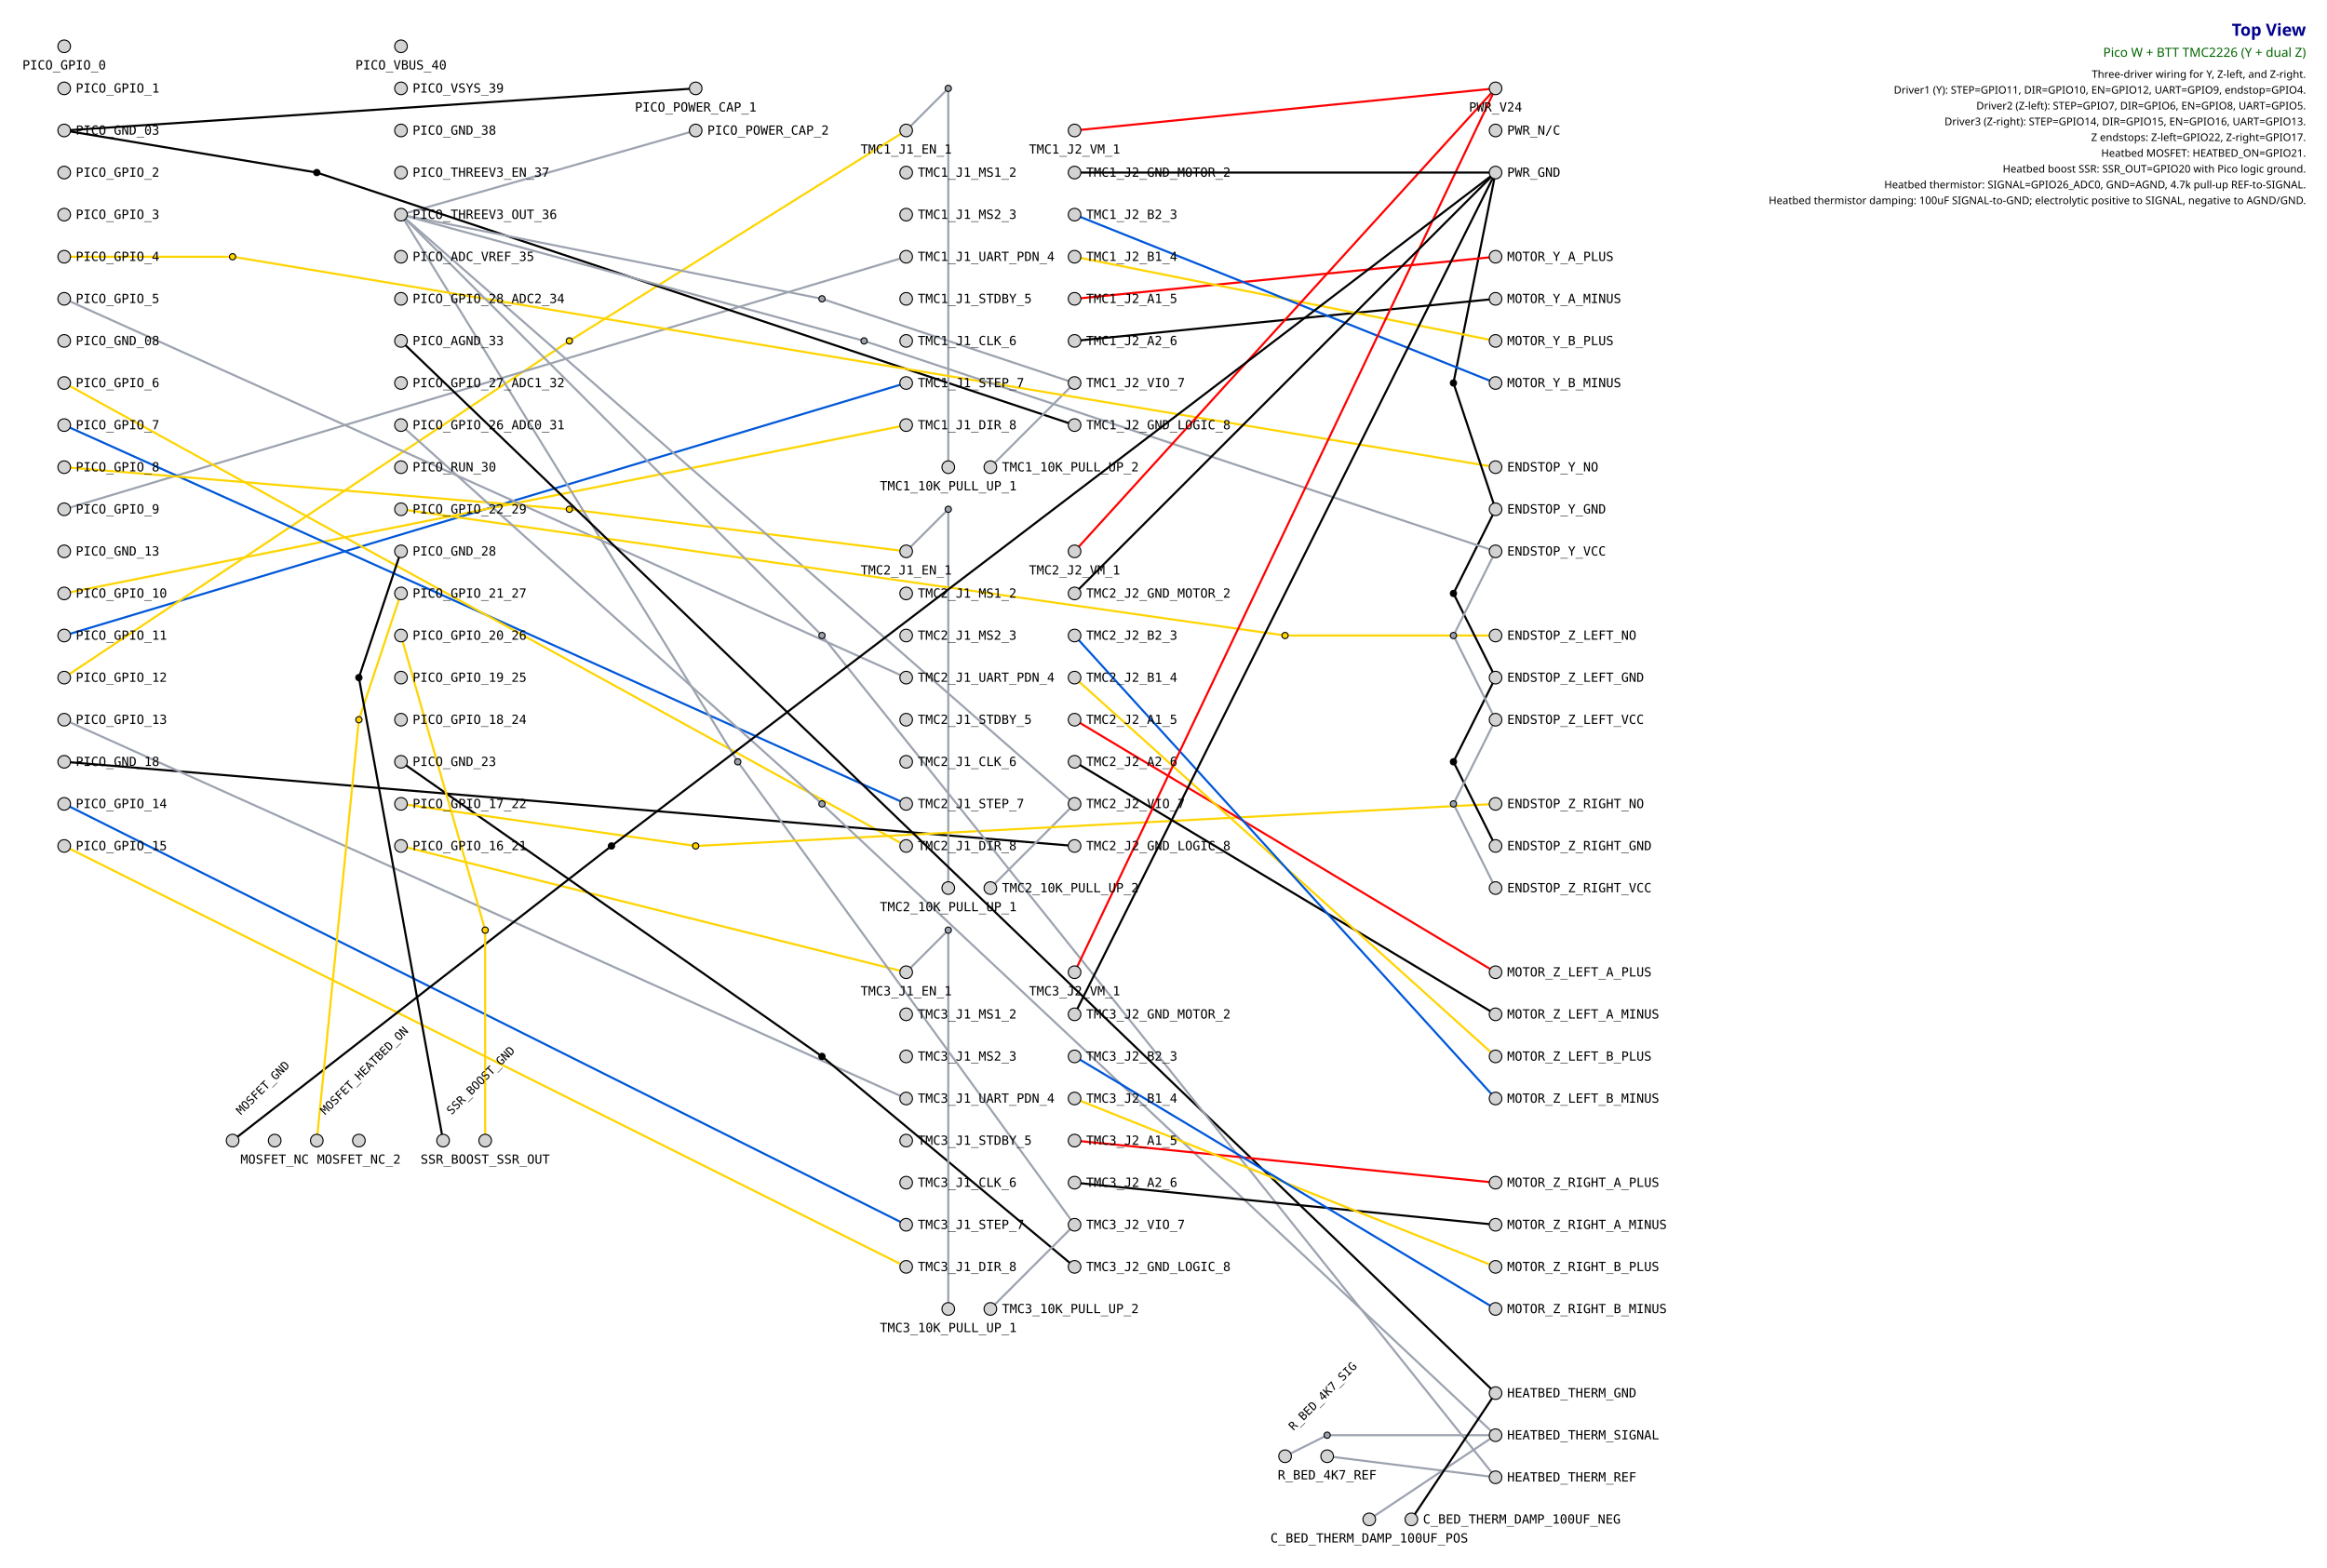
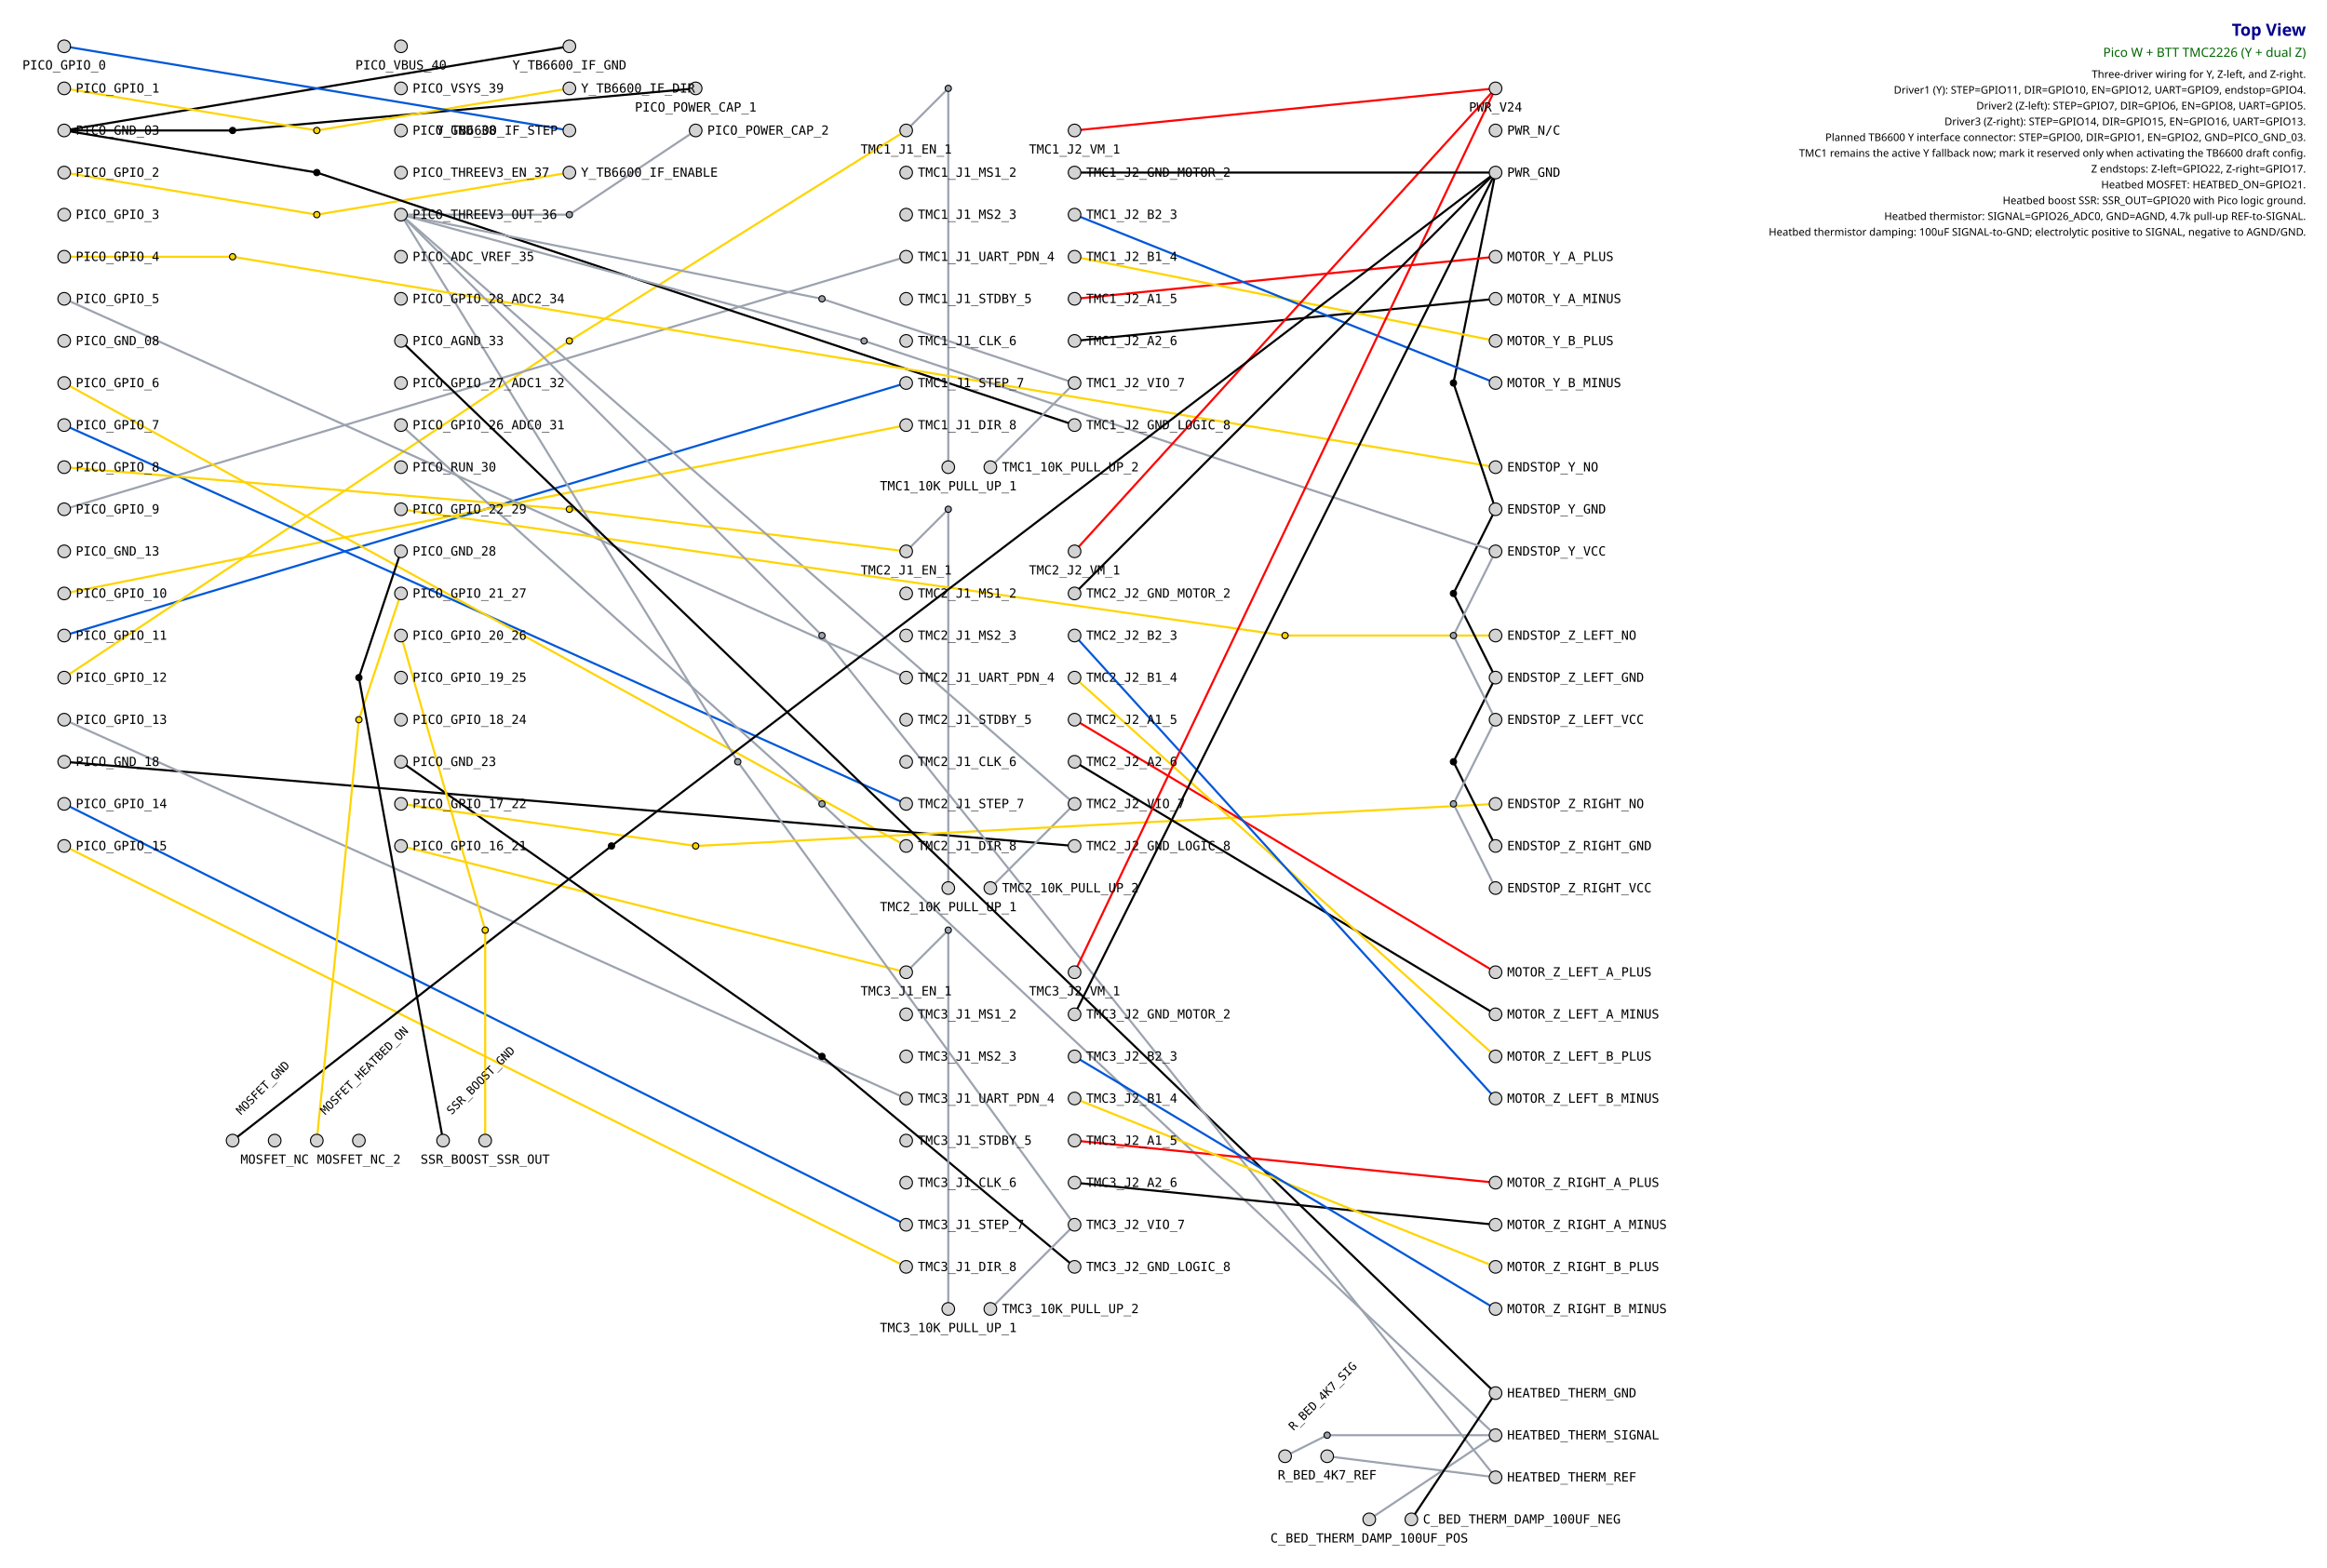
<svg xmlns="http://www.w3.org/2000/svg" viewBox="-1 -4 2211 1490" width="100%" height="100%">
-   <line x1="60" y1="120" x2="660" y2="80" stroke="#000000" stroke-width="2" />
-   <line x1="660" y1="120" x2="380" y2="200" stroke="#9ca3af" stroke-width="2" />
+   <line x1="60" y1="120" x2="220" y2="120" stroke="#000000" stroke-width="2" />
+   <line x1="220" y1="120" x2="660" y2="80" stroke="#000000" stroke-width="2" />
+   <circle cx="220" cy="120" r="3" fill="#000000" stroke="black" stroke-width="1" />
+   <line x1="660" y1="120" x2="540" y2="200" stroke="#9ca3af" stroke-width="2" />
+   <line x1="540" y1="200" x2="380" y2="200" stroke="#9ca3af" stroke-width="2" />
+   <circle cx="540" cy="200" r="3" fill="#9ca3af" stroke="black" stroke-width="1" />
+   <line x1="60" y1="120" x2="540" y2="40" stroke="#000000" stroke-width="2" />
+   <line x1="60" y1="80" x2="300" y2="120" stroke="#ffd400" stroke-width="2" />
+   <line x1="300" y1="120" x2="540" y2="80" stroke="#ffd400" stroke-width="2" />
+   <circle cx="300" cy="120" r="3" fill="#ffd400" stroke="black" stroke-width="1" />
+   <line x1="60" y1="40" x2="540" y2="120" stroke="#0057d8" stroke-width="2" />
+   <line x1="60" y1="160" x2="300" y2="200" stroke="#ffd400" stroke-width="2" />
+   <line x1="300" y1="200" x2="540" y2="160" stroke="#ffd400" stroke-width="2" />
+   <circle cx="300" cy="200" r="3" fill="#ffd400" stroke="black" stroke-width="1" />
  <line x1="60" y1="600" x2="860" y2="360" stroke="#0057d8" stroke-width="2" />
  <line x1="60" y1="560" x2="860" y2="400" stroke="#ffd400" stroke-width="2" />
  <line x1="60" y1="640" x2="540" y2="320" stroke="#ffd400" stroke-width="2" />
  <line x1="540" y1="320" x2="860" y2="120" stroke="#ffd400" stroke-width="2" />
  <circle cx="540" cy="320" r="3" fill="#ffd400" stroke="black" stroke-width="1" />
  <line x1="60" y1="480" x2="860" y2="240" stroke="#9ca3af" stroke-width="2" />
  <line x1="60" y1="120" x2="300" y2="160" stroke="#000000" stroke-width="2" />
  <line x1="300" y1="160" x2="1020" y2="400" stroke="#000000" stroke-width="2" />
  <circle cx="300" cy="160" r="3" fill="#000000" stroke="black" stroke-width="1" />
  <line x1="380" y1="200" x2="780" y2="280" stroke="#9ca3af" stroke-width="2" />
  <line x1="780" y1="280" x2="1020" y2="360" stroke="#9ca3af" stroke-width="2" />
  <circle cx="780" cy="280" r="3" fill="#9ca3af" stroke="black" stroke-width="1" />
  <line x1="1020" y1="360" x2="940" y2="440" stroke="#9ca3af" stroke-width="2" />
  <line x1="900" y1="440" x2="900" y2="80" stroke="#9ca3af" stroke-width="2" />
  <line x1="900" y1="80" x2="860" y2="120" stroke="#9ca3af" stroke-width="2" />
  <circle cx="900" cy="80" r="3" fill="#9ca3af" stroke="black" stroke-width="1" />
  <line x1="60" y1="400" x2="860" y2="760" stroke="#0057d8" stroke-width="2" />
  <line x1="60" y1="360" x2="860" y2="800" stroke="#ffd400" stroke-width="2" />
  <line x1="60" y1="440" x2="540" y2="480" stroke="#ffd400" stroke-width="2" />
  <line x1="540" y1="480" x2="860" y2="520" stroke="#ffd400" stroke-width="2" />
  <circle cx="540" cy="480" r="3" fill="#ffd400" stroke="black" stroke-width="1" />
  <line x1="60" y1="280" x2="860" y2="640" stroke="#9ca3af" stroke-width="2" />
  <line x1="60" y1="720" x2="1020" y2="800" stroke="#000000" stroke-width="2" />
  <line x1="380" y1="200" x2="1020" y2="760" stroke="#9ca3af" stroke-width="2" />
  <line x1="1020" y1="760" x2="940" y2="840" stroke="#9ca3af" stroke-width="2" />
  <line x1="900" y1="840" x2="900" y2="480" stroke="#9ca3af" stroke-width="2" />
  <line x1="900" y1="480" x2="860" y2="520" stroke="#9ca3af" stroke-width="2" />
  <circle cx="900" cy="480" r="3" fill="#9ca3af" stroke="black" stroke-width="1" />
  <line x1="60" y1="760" x2="860" y2="1160" stroke="#0057d8" stroke-width="2" />
  <line x1="60" y1="800" x2="860" y2="1200" stroke="#ffd400" stroke-width="2" />
  <line x1="380" y1="800" x2="860" y2="920" stroke="#ffd400" stroke-width="2" />
  <line x1="60" y1="680" x2="860" y2="1040" stroke="#9ca3af" stroke-width="2" />
  <line x1="380" y1="720" x2="780" y2="1000" stroke="#000000" stroke-width="2" />
  <line x1="780" y1="1000" x2="1020" y2="1200" stroke="#000000" stroke-width="2" />
  <circle cx="780" cy="1000" r="3" fill="#000000" stroke="black" stroke-width="1" />
  <line x1="380" y1="200" x2="700" y2="720" stroke="#9ca3af" stroke-width="2" />
  <line x1="700" y1="720" x2="1020" y2="1160" stroke="#9ca3af" stroke-width="2" />
  <circle cx="700" cy="720" r="3" fill="#9ca3af" stroke="black" stroke-width="1" />
  <line x1="1020" y1="1160" x2="940" y2="1240" stroke="#9ca3af" stroke-width="2" />
  <line x1="900" y1="1240" x2="900" y2="880" stroke="#9ca3af" stroke-width="2" />
  <line x1="900" y1="880" x2="860" y2="920" stroke="#9ca3af" stroke-width="2" />
  <circle cx="900" cy="880" r="3" fill="#9ca3af" stroke="black" stroke-width="1" />
  <line x1="60" y1="240" x2="220" y2="240" stroke="#ffd400" stroke-width="2" />
  <line x1="220" y1="240" x2="1420" y2="440" stroke="#ffd400" stroke-width="2" />
  <circle cx="220" cy="240" r="3" fill="#ffd400" stroke="black" stroke-width="1" />
  <line x1="380" y1="480" x2="1220" y2="600" stroke="#ffd400" stroke-width="2" />
  <line x1="1220" y1="600" x2="1420" y2="600" stroke="#ffd400" stroke-width="2" />
  <circle cx="1220" cy="600" r="3" fill="#ffd400" stroke="black" stroke-width="1" />
  <line x1="380" y1="760" x2="660" y2="800" stroke="#ffd400" stroke-width="2" />
  <line x1="660" y1="800" x2="1420" y2="760" stroke="#ffd400" stroke-width="2" />
  <circle cx="660" cy="800" r="3" fill="#ffd400" stroke="black" stroke-width="1" />
  <line x1="1420" y1="160" x2="1380" y2="360" stroke="#000000" stroke-width="2" />
  <line x1="1380" y1="360" x2="1420" y2="480" stroke="#000000" stroke-width="2" />
  <circle cx="1380" cy="360" r="3" fill="#000000" stroke="black" stroke-width="1" />
  <line x1="1420" y1="480" x2="1380" y2="560" stroke="#000000" stroke-width="2" />
  <line x1="1380" y1="560" x2="1420" y2="640" stroke="#000000" stroke-width="2" />
  <circle cx="1380" cy="560" r="3" fill="#000000" stroke="black" stroke-width="1" />
  <line x1="1420" y1="640" x2="1380" y2="720" stroke="#000000" stroke-width="2" />
  <line x1="1380" y1="720" x2="1420" y2="800" stroke="#000000" stroke-width="2" />
  <circle cx="1380" cy="720" r="3" fill="#000000" stroke="black" stroke-width="1" />
  <line x1="1420" y1="520" x2="820" y2="320" stroke="#9ca3af" stroke-width="2" />
  <line x1="820" y1="320" x2="380" y2="200" stroke="#9ca3af" stroke-width="2" />
  <circle cx="820" cy="320" r="3" fill="#9ca3af" stroke="black" stroke-width="1" />
  <line x1="1420" y1="680" x2="1380" y2="600" stroke="#9ca3af" stroke-width="2" />
  <line x1="1380" y1="600" x2="1420" y2="520" stroke="#9ca3af" stroke-width="2" />
  <circle cx="1380" cy="600" r="3" fill="#9ca3af" stroke="black" stroke-width="1" />
  <line x1="1420" y1="840" x2="1380" y2="760" stroke="#9ca3af" stroke-width="2" />
  <line x1="1380" y1="760" x2="1420" y2="680" stroke="#9ca3af" stroke-width="2" />
  <circle cx="1380" cy="760" r="3" fill="#9ca3af" stroke="black" stroke-width="1" />
  <line x1="380" y1="320" x2="1420" y2="1320" stroke="#000000" stroke-width="2" />
  <line x1="380" y1="400" x2="780" y2="760" stroke="#9ca3af" stroke-width="2" />
  <line x1="780" y1="760" x2="1420" y2="1360" stroke="#9ca3af" stroke-width="2" />
  <circle cx="780" cy="760" r="3" fill="#9ca3af" stroke="black" stroke-width="1" />
  <line x1="380" y1="200" x2="780" y2="600" stroke="#9ca3af" stroke-width="2" />
  <line x1="780" y1="600" x2="1420" y2="1400" stroke="#9ca3af" stroke-width="2" />
  <circle cx="780" cy="600" r="3" fill="#9ca3af" stroke="black" stroke-width="1" />
  <line x1="1420" y1="1400" x2="1260" y2="1380" stroke="#9ca3af" stroke-width="2" />
  <line x1="1220" y1="1380" x2="1260" y2="1360" stroke="#9ca3af" stroke-width="2" />
  <line x1="1260" y1="1360" x2="1420" y2="1360" stroke="#9ca3af" stroke-width="2" />
  <circle cx="1260" cy="1360" r="3" fill="#9ca3af" stroke="black" stroke-width="1" />
  <line x1="1300" y1="1440" x2="1420" y2="1360" stroke="#9ca3af" stroke-width="2" />
  <line x1="1340" y1="1440" x2="1420" y2="1320" stroke="#000000" stroke-width="2" />
  <line x1="1420" y1="240" x2="1020" y2="280" stroke="#ff0000" stroke-width="2" />
  <line x1="1420" y1="280" x2="1020" y2="320" stroke="#000000" stroke-width="2" />
  <line x1="1420" y1="320" x2="1020" y2="240" stroke="#ffd400" stroke-width="2" />
  <line x1="1420" y1="360" x2="1020" y2="200" stroke="#0057d8" stroke-width="2" />
  <line x1="1420" y1="920" x2="1020" y2="680" stroke="#ff0000" stroke-width="2" />
  <line x1="1420" y1="960" x2="1020" y2="720" stroke="#000000" stroke-width="2" />
  <line x1="1420" y1="1000" x2="1020" y2="640" stroke="#ffd400" stroke-width="2" />
  <line x1="1420" y1="1040" x2="1020" y2="600" stroke="#0057d8" stroke-width="2" />
  <line x1="1420" y1="1120" x2="1020" y2="1080" stroke="#ff0000" stroke-width="2" />
  <line x1="1420" y1="1160" x2="1020" y2="1120" stroke="#000000" stroke-width="2" />
  <line x1="1420" y1="1200" x2="1020" y2="1040" stroke="#ffd400" stroke-width="2" />
  <line x1="1420" y1="1240" x2="1020" y2="1000" stroke="#0057d8" stroke-width="2" />
  <line x1="1420" y1="80" x2="1020" y2="120" stroke="#ff0000" stroke-width="2" />
  <line x1="1420" y1="80" x2="1020" y2="520" stroke="#ff0000" stroke-width="2" />
  <line x1="1420" y1="80" x2="1020" y2="920" stroke="#ff0000" stroke-width="2" />
  <line x1="1420" y1="160" x2="1020" y2="160" stroke="#000000" stroke-width="2" />
  <line x1="1420" y1="160" x2="1020" y2="560" stroke="#000000" stroke-width="2" />
  <line x1="1420" y1="160" x2="1020" y2="960" stroke="#000000" stroke-width="2" />
  <line x1="1420" y1="160" x2="580" y2="800" stroke="#000000" stroke-width="2" />
  <line x1="580" y1="800" x2="220" y2="1080" stroke="#000000" stroke-width="2" />
  <circle cx="580" cy="800" r="3" fill="#000000" stroke="black" stroke-width="1" />
  <line x1="380" y1="560" x2="340" y2="680" stroke="#ffd400" stroke-width="2" />
  <line x1="340" y1="680" x2="300" y2="1080" stroke="#ffd400" stroke-width="2" />
  <circle cx="340" cy="680" r="3" fill="#ffd400" stroke="black" stroke-width="1" />
  <line x1="380" y1="520" x2="340" y2="640" stroke="#000000" stroke-width="2" />
  <line x1="340" y1="640" x2="420" y2="1080" stroke="#000000" stroke-width="2" />
  <circle cx="340" cy="640" r="3" fill="#000000" stroke="black" stroke-width="1" />
  <line x1="380" y1="600" x2="460" y2="880" stroke="#ffd400" stroke-width="2" />
  <line x1="460" y1="880" x2="460" y2="1080" stroke="#ffd400" stroke-width="2" />
  <circle cx="460" cy="880" r="3" fill="#ffd400" stroke="black" stroke-width="1" />
  <circle cx="60" cy="40" r="6" fill="lightgray" stroke="black" />
  <text x="60" y="62" font-size="12px" font-family="monospace" text-anchor="middle">PICO_GPIO_0</text>
  <circle cx="60" cy="80" r="6" fill="lightgray" stroke="black" />
  <text x="71" y="84" font-size="12px" font-family="monospace" text-anchor="start">PICO_GPIO_1</text>
  <circle cx="60" cy="120" r="6" fill="lightgray" stroke="black" />
  <text x="71" y="124" font-size="12px" font-family="monospace" text-anchor="start">PICO_GND_03</text>
  <circle cx="60" cy="160" r="6" fill="lightgray" stroke="black" />
  <text x="71" y="164" font-size="12px" font-family="monospace" text-anchor="start">PICO_GPIO_2</text>
  <circle cx="60" cy="200" r="6" fill="lightgray" stroke="black" />
  <text x="71" y="204" font-size="12px" font-family="monospace" text-anchor="start">PICO_GPIO_3</text>
  <circle cx="60" cy="240" r="6" fill="lightgray" stroke="black" />
  <text x="71" y="244" font-size="12px" font-family="monospace" text-anchor="start">PICO_GPIO_4</text>
  <circle cx="60" cy="280" r="6" fill="lightgray" stroke="black" />
  <text x="71" y="284" font-size="12px" font-family="monospace" text-anchor="start">PICO_GPIO_5</text>
  <circle cx="60" cy="320" r="6" fill="lightgray" stroke="black" />
  <text x="71" y="324" font-size="12px" font-family="monospace" text-anchor="start">PICO_GND_08</text>
  <circle cx="60" cy="360" r="6" fill="lightgray" stroke="black" />
  <text x="71" y="364" font-size="12px" font-family="monospace" text-anchor="start">PICO_GPIO_6</text>
  <circle cx="60" cy="400" r="6" fill="lightgray" stroke="black" />
  <text x="71" y="404" font-size="12px" font-family="monospace" text-anchor="start">PICO_GPIO_7</text>
  <circle cx="60" cy="440" r="6" fill="lightgray" stroke="black" />
  <text x="71" y="444" font-size="12px" font-family="monospace" text-anchor="start">PICO_GPIO_8</text>
  <circle cx="60" cy="480" r="6" fill="lightgray" stroke="black" />
  <text x="71" y="484" font-size="12px" font-family="monospace" text-anchor="start">PICO_GPIO_9</text>
  <circle cx="60" cy="520" r="6" fill="lightgray" stroke="black" />
  <text x="71" y="524" font-size="12px" font-family="monospace" text-anchor="start">PICO_GND_13</text>
  <circle cx="60" cy="560" r="6" fill="lightgray" stroke="black" />
  <text x="71" y="564" font-size="12px" font-family="monospace" text-anchor="start">PICO_GPIO_10</text>
  <circle cx="60" cy="600" r="6" fill="lightgray" stroke="black" />
  <text x="71" y="604" font-size="12px" font-family="monospace" text-anchor="start">PICO_GPIO_11</text>
  <circle cx="60" cy="640" r="6" fill="lightgray" stroke="black" />
  <text x="71" y="644" font-size="12px" font-family="monospace" text-anchor="start">PICO_GPIO_12</text>
  <circle cx="60" cy="680" r="6" fill="lightgray" stroke="black" />
  <text x="71" y="684" font-size="12px" font-family="monospace" text-anchor="start">PICO_GPIO_13</text>
  <circle cx="60" cy="720" r="6" fill="lightgray" stroke="black" />
  <text x="71" y="724" font-size="12px" font-family="monospace" text-anchor="start">PICO_GND_18</text>
  <circle cx="60" cy="760" r="6" fill="lightgray" stroke="black" />
  <text x="71" y="764" font-size="12px" font-family="monospace" text-anchor="start">PICO_GPIO_14</text>
  <circle cx="60" cy="800" r="6" fill="lightgray" stroke="black" />
  <text x="71" y="804" font-size="12px" font-family="monospace" text-anchor="start">PICO_GPIO_15</text>
  <circle cx="380" cy="40" r="6" fill="lightgray" stroke="black" />
  <text x="380" y="62" font-size="12px" font-family="monospace" text-anchor="middle">PICO_VBUS_40</text>
  <circle cx="380" cy="80" r="6" fill="lightgray" stroke="black" />
  <text x="391" y="84" font-size="12px" font-family="monospace" text-anchor="start">PICO_VSYS_39</text>
  <circle cx="380" cy="120" r="6" fill="lightgray" stroke="black" />
  <text x="391" y="124" font-size="12px" font-family="monospace" text-anchor="start">PICO_GND_38</text>
  <circle cx="380" cy="160" r="6" fill="lightgray" stroke="black" />
  <text x="391" y="164" font-size="12px" font-family="monospace" text-anchor="start">PICO_THREEV3_EN_37</text>
  <circle cx="380" cy="200" r="6" fill="lightgray" stroke="black" />
  <text x="391" y="204" font-size="12px" font-family="monospace" text-anchor="start">PICO_THREEV3_OUT_36</text>
  <circle cx="380" cy="240" r="6" fill="lightgray" stroke="black" />
  <text x="391" y="244" font-size="12px" font-family="monospace" text-anchor="start">PICO_ADC_VREF_35</text>
  <circle cx="380" cy="280" r="6" fill="lightgray" stroke="black" />
  <text x="391" y="284" font-size="12px" font-family="monospace" text-anchor="start">PICO_GPIO_28_ADC2_34</text>
  <circle cx="380" cy="320" r="6" fill="lightgray" stroke="black" />
  <text x="391" y="324" font-size="12px" font-family="monospace" text-anchor="start">PICO_AGND_33</text>
  <circle cx="380" cy="360" r="6" fill="lightgray" stroke="black" />
  <text x="391" y="364" font-size="12px" font-family="monospace" text-anchor="start">PICO_GPIO_27_ADC1_32</text>
  <circle cx="380" cy="400" r="6" fill="lightgray" stroke="black" />
  <text x="391" y="404" font-size="12px" font-family="monospace" text-anchor="start">PICO_GPIO_26_ADC0_31</text>
  <circle cx="380" cy="440" r="6" fill="lightgray" stroke="black" />
  <text x="391" y="444" font-size="12px" font-family="monospace" text-anchor="start">PICO_RUN_30</text>
  <circle cx="380" cy="480" r="6" fill="lightgray" stroke="black" />
  <text x="391" y="484" font-size="12px" font-family="monospace" text-anchor="start">PICO_GPIO_22_29</text>
  <circle cx="380" cy="520" r="6" fill="lightgray" stroke="black" />
  <text x="391" y="524" font-size="12px" font-family="monospace" text-anchor="start">PICO_GND_28</text>
  <circle cx="380" cy="560" r="6" fill="lightgray" stroke="black" />
  <text x="391" y="564" font-size="12px" font-family="monospace" text-anchor="start">PICO_GPIO_21_27</text>
  <circle cx="380" cy="600" r="6" fill="lightgray" stroke="black" />
  <text x="391" y="604" font-size="12px" font-family="monospace" text-anchor="start">PICO_GPIO_20_26</text>
  <circle cx="380" cy="640" r="6" fill="lightgray" stroke="black" />
  <text x="391" y="644" font-size="12px" font-family="monospace" text-anchor="start">PICO_GPIO_19_25</text>
  <circle cx="380" cy="680" r="6" fill="lightgray" stroke="black" />
  <text x="391" y="684" font-size="12px" font-family="monospace" text-anchor="start">PICO_GPIO_18_24</text>
  <circle cx="380" cy="720" r="6" fill="lightgray" stroke="black" />
  <text x="391" y="724" font-size="12px" font-family="monospace" text-anchor="start">PICO_GND_23</text>
  <circle cx="380" cy="760" r="6" fill="lightgray" stroke="black" />
  <text x="391" y="764" font-size="12px" font-family="monospace" text-anchor="start">PICO_GPIO_17_22</text>
  <circle cx="380" cy="800" r="6" fill="lightgray" stroke="black" />
  <text x="391" y="804" font-size="12px" font-family="monospace" text-anchor="start">PICO_GPIO_16_21</text>
  <circle cx="860" cy="120" r="6" fill="lightgray" stroke="black" />
  <text x="860" y="142" font-size="12px" font-family="monospace" text-anchor="middle">TMC1_J1_EN_1</text>
  <circle cx="860" cy="160" r="6" fill="lightgray" stroke="black" />
  <text x="871" y="164" font-size="12px" font-family="monospace" text-anchor="start">TMC1_J1_MS1_2</text>
  <circle cx="860" cy="200" r="6" fill="lightgray" stroke="black" />
  <text x="871" y="204" font-size="12px" font-family="monospace" text-anchor="start">TMC1_J1_MS2_3</text>
  <circle cx="860" cy="240" r="6" fill="lightgray" stroke="black" />
  <text x="871" y="244" font-size="12px" font-family="monospace" text-anchor="start">TMC1_J1_UART_PDN_4</text>
  <circle cx="860" cy="280" r="6" fill="lightgray" stroke="black" />
  <text x="871" y="284" font-size="12px" font-family="monospace" text-anchor="start">TMC1_J1_STDBY_5</text>
  <circle cx="860" cy="320" r="6" fill="lightgray" stroke="black" />
  <text x="871" y="324" font-size="12px" font-family="monospace" text-anchor="start">TMC1_J1_CLK_6</text>
  <circle cx="860" cy="360" r="6" fill="lightgray" stroke="black" />
  <text x="871" y="364" font-size="12px" font-family="monospace" text-anchor="start">TMC1_J1_STEP_7</text>
  <circle cx="860" cy="400" r="6" fill="lightgray" stroke="black" />
  <text x="871" y="404" font-size="12px" font-family="monospace" text-anchor="start">TMC1_J1_DIR_8</text>
  <circle cx="1020" cy="120" r="6" fill="lightgray" stroke="black" />
  <text x="1020" y="142" font-size="12px" font-family="monospace" text-anchor="middle">TMC1_J2_VM_1</text>
  <circle cx="1020" cy="160" r="6" fill="lightgray" stroke="black" />
  <text x="1031" y="164" font-size="12px" font-family="monospace" text-anchor="start">TMC1_J2_GND_MOTOR_2</text>
  <circle cx="1020" cy="200" r="6" fill="lightgray" stroke="black" />
  <text x="1031" y="204" font-size="12px" font-family="monospace" text-anchor="start">TMC1_J2_B2_3</text>
  <circle cx="1020" cy="240" r="6" fill="lightgray" stroke="black" />
  <text x="1031" y="244" font-size="12px" font-family="monospace" text-anchor="start">TMC1_J2_B1_4</text>
  <circle cx="1020" cy="280" r="6" fill="lightgray" stroke="black" />
  <text x="1031" y="284" font-size="12px" font-family="monospace" text-anchor="start">TMC1_J2_A1_5</text>
  <circle cx="1020" cy="320" r="6" fill="lightgray" stroke="black" />
  <text x="1031" y="324" font-size="12px" font-family="monospace" text-anchor="start">TMC1_J2_A2_6</text>
  <circle cx="1020" cy="360" r="6" fill="lightgray" stroke="black" />
  <text x="1031" y="364" font-size="12px" font-family="monospace" text-anchor="start">TMC1_J2_VIO_7</text>
  <circle cx="1020" cy="400" r="6" fill="lightgray" stroke="black" />
  <text x="1031" y="404" font-size="12px" font-family="monospace" text-anchor="start">TMC1_J2_GND_LOGIC_8</text>
  <circle cx="860" cy="520" r="6" fill="lightgray" stroke="black" />
  <text x="860" y="542" font-size="12px" font-family="monospace" text-anchor="middle">TMC2_J1_EN_1</text>
  <circle cx="860" cy="560" r="6" fill="lightgray" stroke="black" />
  <text x="871" y="564" font-size="12px" font-family="monospace" text-anchor="start">TMC2_J1_MS1_2</text>
  <circle cx="860" cy="600" r="6" fill="lightgray" stroke="black" />
  <text x="871" y="604" font-size="12px" font-family="monospace" text-anchor="start">TMC2_J1_MS2_3</text>
  <circle cx="860" cy="640" r="6" fill="lightgray" stroke="black" />
  <text x="871" y="644" font-size="12px" font-family="monospace" text-anchor="start">TMC2_J1_UART_PDN_4</text>
  <circle cx="860" cy="680" r="6" fill="lightgray" stroke="black" />
  <text x="871" y="684" font-size="12px" font-family="monospace" text-anchor="start">TMC2_J1_STDBY_5</text>
  <circle cx="860" cy="720" r="6" fill="lightgray" stroke="black" />
  <text x="871" y="724" font-size="12px" font-family="monospace" text-anchor="start">TMC2_J1_CLK_6</text>
  <circle cx="860" cy="760" r="6" fill="lightgray" stroke="black" />
  <text x="871" y="764" font-size="12px" font-family="monospace" text-anchor="start">TMC2_J1_STEP_7</text>
  <circle cx="860" cy="800" r="6" fill="lightgray" stroke="black" />
  <text x="871" y="804" font-size="12px" font-family="monospace" text-anchor="start">TMC2_J1_DIR_8</text>
  <circle cx="1020" cy="520" r="6" fill="lightgray" stroke="black" />
  <text x="1020" y="542" font-size="12px" font-family="monospace" text-anchor="middle">TMC2_J2_VM_1</text>
  <circle cx="1020" cy="560" r="6" fill="lightgray" stroke="black" />
  <text x="1031" y="564" font-size="12px" font-family="monospace" text-anchor="start">TMC2_J2_GND_MOTOR_2</text>
  <circle cx="1020" cy="600" r="6" fill="lightgray" stroke="black" />
  <text x="1031" y="604" font-size="12px" font-family="monospace" text-anchor="start">TMC2_J2_B2_3</text>
  <circle cx="1020" cy="640" r="6" fill="lightgray" stroke="black" />
  <text x="1031" y="644" font-size="12px" font-family="monospace" text-anchor="start">TMC2_J2_B1_4</text>
  <circle cx="1020" cy="680" r="6" fill="lightgray" stroke="black" />
  <text x="1031" y="684" font-size="12px" font-family="monospace" text-anchor="start">TMC2_J2_A1_5</text>
  <circle cx="1020" cy="720" r="6" fill="lightgray" stroke="black" />
  <text x="1031" y="724" font-size="12px" font-family="monospace" text-anchor="start">TMC2_J2_A2_6</text>
  <circle cx="1020" cy="760" r="6" fill="lightgray" stroke="black" />
  <text x="1031" y="764" font-size="12px" font-family="monospace" text-anchor="start">TMC2_J2_VIO_7</text>
  <circle cx="1020" cy="800" r="6" fill="lightgray" stroke="black" />
  <text x="1031" y="804" font-size="12px" font-family="monospace" text-anchor="start">TMC2_J2_GND_LOGIC_8</text>
  <circle cx="860" cy="920" r="6" fill="lightgray" stroke="black" />
  <text x="860" y="942" font-size="12px" font-family="monospace" text-anchor="middle">TMC3_J1_EN_1</text>
  <circle cx="860" cy="960" r="6" fill="lightgray" stroke="black" />
  <text x="871" y="964" font-size="12px" font-family="monospace" text-anchor="start">TMC3_J1_MS1_2</text>
  <circle cx="860" cy="1000" r="6" fill="lightgray" stroke="black" />
  <text x="871" y="1004" font-size="12px" font-family="monospace" text-anchor="start">TMC3_J1_MS2_3</text>
  <circle cx="860" cy="1040" r="6" fill="lightgray" stroke="black" />
  <text x="871" y="1044" font-size="12px" font-family="monospace" text-anchor="start">TMC3_J1_UART_PDN_4</text>
  <circle cx="860" cy="1080" r="6" fill="lightgray" stroke="black" />
  <text x="871" y="1084" font-size="12px" font-family="monospace" text-anchor="start">TMC3_J1_STDBY_5</text>
  <circle cx="860" cy="1120" r="6" fill="lightgray" stroke="black" />
  <text x="871" y="1124" font-size="12px" font-family="monospace" text-anchor="start">TMC3_J1_CLK_6</text>
  <circle cx="860" cy="1160" r="6" fill="lightgray" stroke="black" />
  <text x="871" y="1164" font-size="12px" font-family="monospace" text-anchor="start">TMC3_J1_STEP_7</text>
  <circle cx="860" cy="1200" r="6" fill="lightgray" stroke="black" />
  <text x="871" y="1204" font-size="12px" font-family="monospace" text-anchor="start">TMC3_J1_DIR_8</text>
  <circle cx="1020" cy="920" r="6" fill="lightgray" stroke="black" />
  <text x="1020" y="942" font-size="12px" font-family="monospace" text-anchor="middle">TMC3_J2_VM_1</text>
  <circle cx="1020" cy="960" r="6" fill="lightgray" stroke="black" />
  <text x="1031" y="964" font-size="12px" font-family="monospace" text-anchor="start">TMC3_J2_GND_MOTOR_2</text>
  <circle cx="1020" cy="1000" r="6" fill="lightgray" stroke="black" />
  <text x="1031" y="1004" font-size="12px" font-family="monospace" text-anchor="start">TMC3_J2_B2_3</text>
  <circle cx="1020" cy="1040" r="6" fill="lightgray" stroke="black" />
  <text x="1031" y="1044" font-size="12px" font-family="monospace" text-anchor="start">TMC3_J2_B1_4</text>
  <circle cx="1020" cy="1080" r="6" fill="lightgray" stroke="black" />
  <text x="1031" y="1084" font-size="12px" font-family="monospace" text-anchor="start">TMC3_J2_A1_5</text>
  <circle cx="1020" cy="1120" r="6" fill="lightgray" stroke="black" />
  <text x="1031" y="1124" font-size="12px" font-family="monospace" text-anchor="start">TMC3_J2_A2_6</text>
  <circle cx="1020" cy="1160" r="6" fill="lightgray" stroke="black" />
  <text x="1031" y="1164" font-size="12px" font-family="monospace" text-anchor="start">TMC3_J2_VIO_7</text>
  <circle cx="1020" cy="1200" r="6" fill="lightgray" stroke="black" />
  <text x="1031" y="1204" font-size="12px" font-family="monospace" text-anchor="start">TMC3_J2_GND_LOGIC_8</text>
  <circle cx="900" cy="440" r="6" fill="lightgray" stroke="black" />
  <text x="900" y="462" font-size="12px" font-family="monospace" text-anchor="middle">TMC1_10K_PULL_UP_1</text>
  <circle cx="940" cy="440" r="6" fill="lightgray" stroke="black" />
  <text x="951" y="444" font-size="12px" font-family="monospace" text-anchor="start">TMC1_10K_PULL_UP_2</text>
  <circle cx="900" cy="840" r="6" fill="lightgray" stroke="black" />
  <text x="900" y="862" font-size="12px" font-family="monospace" text-anchor="middle">TMC2_10K_PULL_UP_1</text>
  <circle cx="940" cy="840" r="6" fill="lightgray" stroke="black" />
  <text x="951" y="844" font-size="12px" font-family="monospace" text-anchor="start">TMC2_10K_PULL_UP_2</text>
  <circle cx="900" cy="1240" r="6" fill="lightgray" stroke="black" />
  <text x="900" y="1262" font-size="12px" font-family="monospace" text-anchor="middle">TMC3_10K_PULL_UP_1</text>
  <circle cx="940" cy="1240" r="6" fill="lightgray" stroke="black" />
  <text x="951" y="1244" font-size="12px" font-family="monospace" text-anchor="start">TMC3_10K_PULL_UP_2</text>
  <circle cx="660" cy="80" r="6" fill="lightgray" stroke="black" />
  <text x="660" y="102" font-size="12px" font-family="monospace" text-anchor="middle">PICO_POWER_CAP_1</text>
  <circle cx="660" cy="120" r="6" fill="lightgray" stroke="black" />
  <text x="671" y="124" font-size="12px" font-family="monospace" text-anchor="start">PICO_POWER_CAP_2</text>
  <circle cx="1420" cy="1320" r="6" fill="lightgray" stroke="black" />
  <text x="1431" y="1324" font-size="12px" font-family="monospace" text-anchor="start">HEATBED_THERM_GND</text>
  <circle cx="1420" cy="1360" r="6" fill="lightgray" stroke="black" />
  <text x="1431" y="1364" font-size="12px" font-family="monospace" text-anchor="start">HEATBED_THERM_SIGNAL</text>
  <circle cx="1420" cy="1400" r="6" fill="lightgray" stroke="black" />
  <text x="1431" y="1404" font-size="12px" font-family="monospace" text-anchor="start">HEATBED_THERM_REF</text>
  <circle cx="1220" cy="1380" r="6" fill="lightgray" stroke="black" />
  <text x="1228" y="1356" font-size="11px" font-family="monospace" text-anchor="start" transform="rotate(-45,1228,1356)">R_BED_4K7_SIG</text>
  <circle cx="1260" cy="1380" r="6" fill="lightgray" stroke="black" />
  <text x="1260" y="1402" font-size="12px" font-family="monospace" text-anchor="middle">R_BED_4K7_REF</text>
  <circle cx="1300" cy="1440" r="6" fill="lightgray" stroke="black" />
  <text x="1300" y="1462" font-size="12px" font-family="monospace" text-anchor="middle">C_BED_THERM_DAMP_100UF_POS</text>
  <circle cx="1340" cy="1440" r="6" fill="lightgray" stroke="black" />
  <text x="1351" y="1444" font-size="12px" font-family="monospace" text-anchor="start">C_BED_THERM_DAMP_100UF_NEG</text>
  <circle cx="1420" cy="440" r="6" fill="lightgray" stroke="black" />
  <text x="1431" y="444" font-size="12px" font-family="monospace" text-anchor="start">ENDSTOP_Y_NO</text>
  <circle cx="1420" cy="480" r="6" fill="lightgray" stroke="black" />
  <text x="1431" y="484" font-size="12px" font-family="monospace" text-anchor="start">ENDSTOP_Y_GND</text>
  <circle cx="1420" cy="520" r="6" fill="lightgray" stroke="black" />
  <text x="1431" y="524" font-size="12px" font-family="monospace" text-anchor="start">ENDSTOP_Y_VCC</text>
  <circle cx="1420" cy="240" r="6" fill="lightgray" stroke="black" />
  <text x="1431" y="244" font-size="12px" font-family="monospace" text-anchor="start">MOTOR_Y_A_PLUS</text>
  <circle cx="1420" cy="280" r="6" fill="lightgray" stroke="black" />
  <text x="1431" y="284" font-size="12px" font-family="monospace" text-anchor="start">MOTOR_Y_A_MINUS</text>
  <circle cx="1420" cy="320" r="6" fill="lightgray" stroke="black" />
  <text x="1431" y="324" font-size="12px" font-family="monospace" text-anchor="start">MOTOR_Y_B_PLUS</text>
  <circle cx="1420" cy="360" r="6" fill="lightgray" stroke="black" />
  <text x="1431" y="364" font-size="12px" font-family="monospace" text-anchor="start">MOTOR_Y_B_MINUS</text>
+   <circle cx="540" cy="40" r="6" fill="lightgray" stroke="black" />
+   <text x="540" y="62" font-size="12px" font-family="monospace" text-anchor="middle">Y_TB6600_IF_GND</text>
+   <circle cx="540" cy="80" r="6" fill="lightgray" stroke="black" />
+   <text x="551" y="84" font-size="12px" font-family="monospace" text-anchor="start">Y_TB6600_IF_DIR</text>
+   <circle cx="540" cy="120" r="6" fill="lightgray" stroke="black" />
+   <text x="529" y="124" font-size="12px" font-family="monospace" text-anchor="end">Y_TB6600_IF_STEP</text>
+   <circle cx="540" cy="160" r="6" fill="lightgray" stroke="black" />
+   <text x="551" y="164" font-size="12px" font-family="monospace" text-anchor="start">Y_TB6600_IF_ENABLE</text>
  <circle cx="1420" cy="600" r="6" fill="lightgray" stroke="black" />
  <text x="1431" y="604" font-size="12px" font-family="monospace" text-anchor="start">ENDSTOP_Z_LEFT_NO</text>
  <circle cx="1420" cy="640" r="6" fill="lightgray" stroke="black" />
  <text x="1431" y="644" font-size="12px" font-family="monospace" text-anchor="start">ENDSTOP_Z_LEFT_GND</text>
  <circle cx="1420" cy="680" r="6" fill="lightgray" stroke="black" />
  <text x="1431" y="684" font-size="12px" font-family="monospace" text-anchor="start">ENDSTOP_Z_LEFT_VCC</text>
  <circle cx="1420" cy="760" r="6" fill="lightgray" stroke="black" />
  <text x="1431" y="764" font-size="12px" font-family="monospace" text-anchor="start">ENDSTOP_Z_RIGHT_NO</text>
  <circle cx="1420" cy="800" r="6" fill="lightgray" stroke="black" />
  <text x="1431" y="804" font-size="12px" font-family="monospace" text-anchor="start">ENDSTOP_Z_RIGHT_GND</text>
  <circle cx="1420" cy="840" r="6" fill="lightgray" stroke="black" />
  <text x="1431" y="844" font-size="12px" font-family="monospace" text-anchor="start">ENDSTOP_Z_RIGHT_VCC</text>
  <circle cx="1420" cy="920" r="6" fill="lightgray" stroke="black" />
  <text x="1431" y="924" font-size="12px" font-family="monospace" text-anchor="start">MOTOR_Z_LEFT_A_PLUS</text>
  <circle cx="1420" cy="960" r="6" fill="lightgray" stroke="black" />
  <text x="1431" y="964" font-size="12px" font-family="monospace" text-anchor="start">MOTOR_Z_LEFT_A_MINUS</text>
  <circle cx="1420" cy="1000" r="6" fill="lightgray" stroke="black" />
  <text x="1431" y="1004" font-size="12px" font-family="monospace" text-anchor="start">MOTOR_Z_LEFT_B_PLUS</text>
  <circle cx="1420" cy="1040" r="6" fill="lightgray" stroke="black" />
  <text x="1431" y="1044" font-size="12px" font-family="monospace" text-anchor="start">MOTOR_Z_LEFT_B_MINUS</text>
  <circle cx="1420" cy="1120" r="6" fill="lightgray" stroke="black" />
  <text x="1431" y="1124" font-size="12px" font-family="monospace" text-anchor="start">MOTOR_Z_RIGHT_A_PLUS</text>
  <circle cx="1420" cy="1160" r="6" fill="lightgray" stroke="black" />
  <text x="1431" y="1164" font-size="12px" font-family="monospace" text-anchor="start">MOTOR_Z_RIGHT_A_MINUS</text>
  <circle cx="1420" cy="1200" r="6" fill="lightgray" stroke="black" />
  <text x="1431" y="1204" font-size="12px" font-family="monospace" text-anchor="start">MOTOR_Z_RIGHT_B_PLUS</text>
  <circle cx="1420" cy="1240" r="6" fill="lightgray" stroke="black" />
  <text x="1431" y="1244" font-size="12px" font-family="monospace" text-anchor="start">MOTOR_Z_RIGHT_B_MINUS</text>
  <circle cx="1420" cy="80" r="6" fill="lightgray" stroke="black" />
  <text x="1420" y="102" font-size="12px" font-family="monospace" text-anchor="middle">PWR_V24</text>
  <circle cx="1420" cy="120" r="6" fill="lightgray" stroke="black" />
  <text x="1431" y="124" font-size="12px" font-family="monospace" text-anchor="start">PWR_N/C</text>
  <circle cx="1420" cy="160" r="6" fill="lightgray" stroke="black" />
  <text x="1431" y="164" font-size="12px" font-family="monospace" text-anchor="start">PWR_GND</text>
  <circle cx="220" cy="1080" r="6" fill="lightgray" stroke="black" />
  <text x="228" y="1056" font-size="11px" font-family="monospace" text-anchor="start" transform="rotate(-45,228,1056)">MOSFET_GND</text>
  <circle cx="260" cy="1080" r="6" fill="lightgray" stroke="black" />
  <text x="260" y="1102" font-size="12px" font-family="monospace" text-anchor="middle">MOSFET_NC</text>
  <circle cx="300" cy="1080" r="6" fill="lightgray" stroke="black" />
  <text x="308" y="1056" font-size="11px" font-family="monospace" text-anchor="start" transform="rotate(-45,308,1056)">MOSFET_HEATBED_ON</text>
  <circle cx="340" cy="1080" r="6" fill="lightgray" stroke="black" />
  <text x="340" y="1102" font-size="12px" font-family="monospace" text-anchor="middle">MOSFET_NC_2</text>
  <circle cx="420" cy="1080" r="6" fill="lightgray" stroke="black" />
  <text x="428" y="1056" font-size="11px" font-family="monospace" text-anchor="start" transform="rotate(-45,428,1056)">SSR_BOOST_GND</text>
  <circle cx="460" cy="1080" r="6" fill="lightgray" stroke="black" />
  <text x="460" y="1102" font-size="12px" font-family="monospace" text-anchor="middle">SSR_BOOST_SSR_OUT</text>
  <text x="2190" y="30" font-size="16px" font-family="sans-serif" font-weight="bold" text-anchor="end" fill="darkblue">Top View</text>
  <text x="2190" y="50" font-size="12px" font-family="sans-serif" text-anchor="end" fill="darkgreen">Pico W + BTT TMC2226 (Y + dual Z)</text>
  <text x="2190" y="70" font-size="10px" font-family="sans-serif" text-anchor="end" fill="black">Three-driver wiring for Y, Z-left, and Z-right.</text>
  <text x="2190" y="85" font-size="10px" font-family="sans-serif" text-anchor="end" fill="black">Driver1 (Y): STEP=GPIO11, DIR=GPIO10, EN=GPIO12, UART=GPIO9, endstop=GPIO4.</text>
  <text x="2190" y="100" font-size="10px" font-family="sans-serif" text-anchor="end" fill="black">Driver2 (Z-left): STEP=GPIO7, DIR=GPIO6, EN=GPIO8, UART=GPIO5.</text>
  <text x="2190" y="115" font-size="10px" font-family="sans-serif" text-anchor="end" fill="black">Driver3 (Z-right): STEP=GPIO14, DIR=GPIO15, EN=GPIO16, UART=GPIO13.</text>
-   <text x="2190" y="130" font-size="10px" font-family="sans-serif" text-anchor="end" fill="black">Z endstops: Z-left=GPIO22, Z-right=GPIO17.</text>
-   <text x="2190" y="145" font-size="10px" font-family="sans-serif" text-anchor="end" fill="black">Heatbed MOSFET: HEATBED_ON=GPIO21.</text>
-   <text x="2190" y="160" font-size="10px" font-family="sans-serif" text-anchor="end" fill="black">Heatbed boost SSR: SSR_OUT=GPIO20 with Pico logic ground.</text>
-   <text x="2190" y="175" font-size="10px" font-family="sans-serif" text-anchor="end" fill="black">Heatbed thermistor: SIGNAL=GPIO26_ADC0, GND=AGND, 4.7k pull-up REF-to-SIGNAL.</text>
-   <text x="2190" y="190" font-size="10px" font-family="sans-serif" text-anchor="end" fill="black">Heatbed thermistor damping: 100uF SIGNAL-to-GND; electrolytic positive to SIGNAL, negative to AGND/GND.</text>
+   <text x="2190" y="130" font-size="10px" font-family="sans-serif" text-anchor="end" fill="black">Planned TB6600 Y interface connector: STEP=GPIO0, DIR=GPIO1, EN=GPIO2, GND=PICO_GND_03.</text>
+   <text x="2190" y="145" font-size="10px" font-family="sans-serif" text-anchor="end" fill="black">TMC1 remains the active Y fallback now; mark it reserved only when activating the TB6600 draft config.</text>
+   <text x="2190" y="160" font-size="10px" font-family="sans-serif" text-anchor="end" fill="black">Z endstops: Z-left=GPIO22, Z-right=GPIO17.</text>
+   <text x="2190" y="175" font-size="10px" font-family="sans-serif" text-anchor="end" fill="black">Heatbed MOSFET: HEATBED_ON=GPIO21.</text>
+   <text x="2190" y="190" font-size="10px" font-family="sans-serif" text-anchor="end" fill="black">Heatbed boost SSR: SSR_OUT=GPIO20 with Pico logic ground.</text>
+   <text x="2190" y="205" font-size="10px" font-family="sans-serif" text-anchor="end" fill="black">Heatbed thermistor: SIGNAL=GPIO26_ADC0, GND=AGND, 4.7k pull-up REF-to-SIGNAL.</text>
+   <text x="2190" y="220" font-size="10px" font-family="sans-serif" text-anchor="end" fill="black">Heatbed thermistor damping: 100uF SIGNAL-to-GND; electrolytic positive to SIGNAL, negative to AGND/GND.</text>
</svg>
